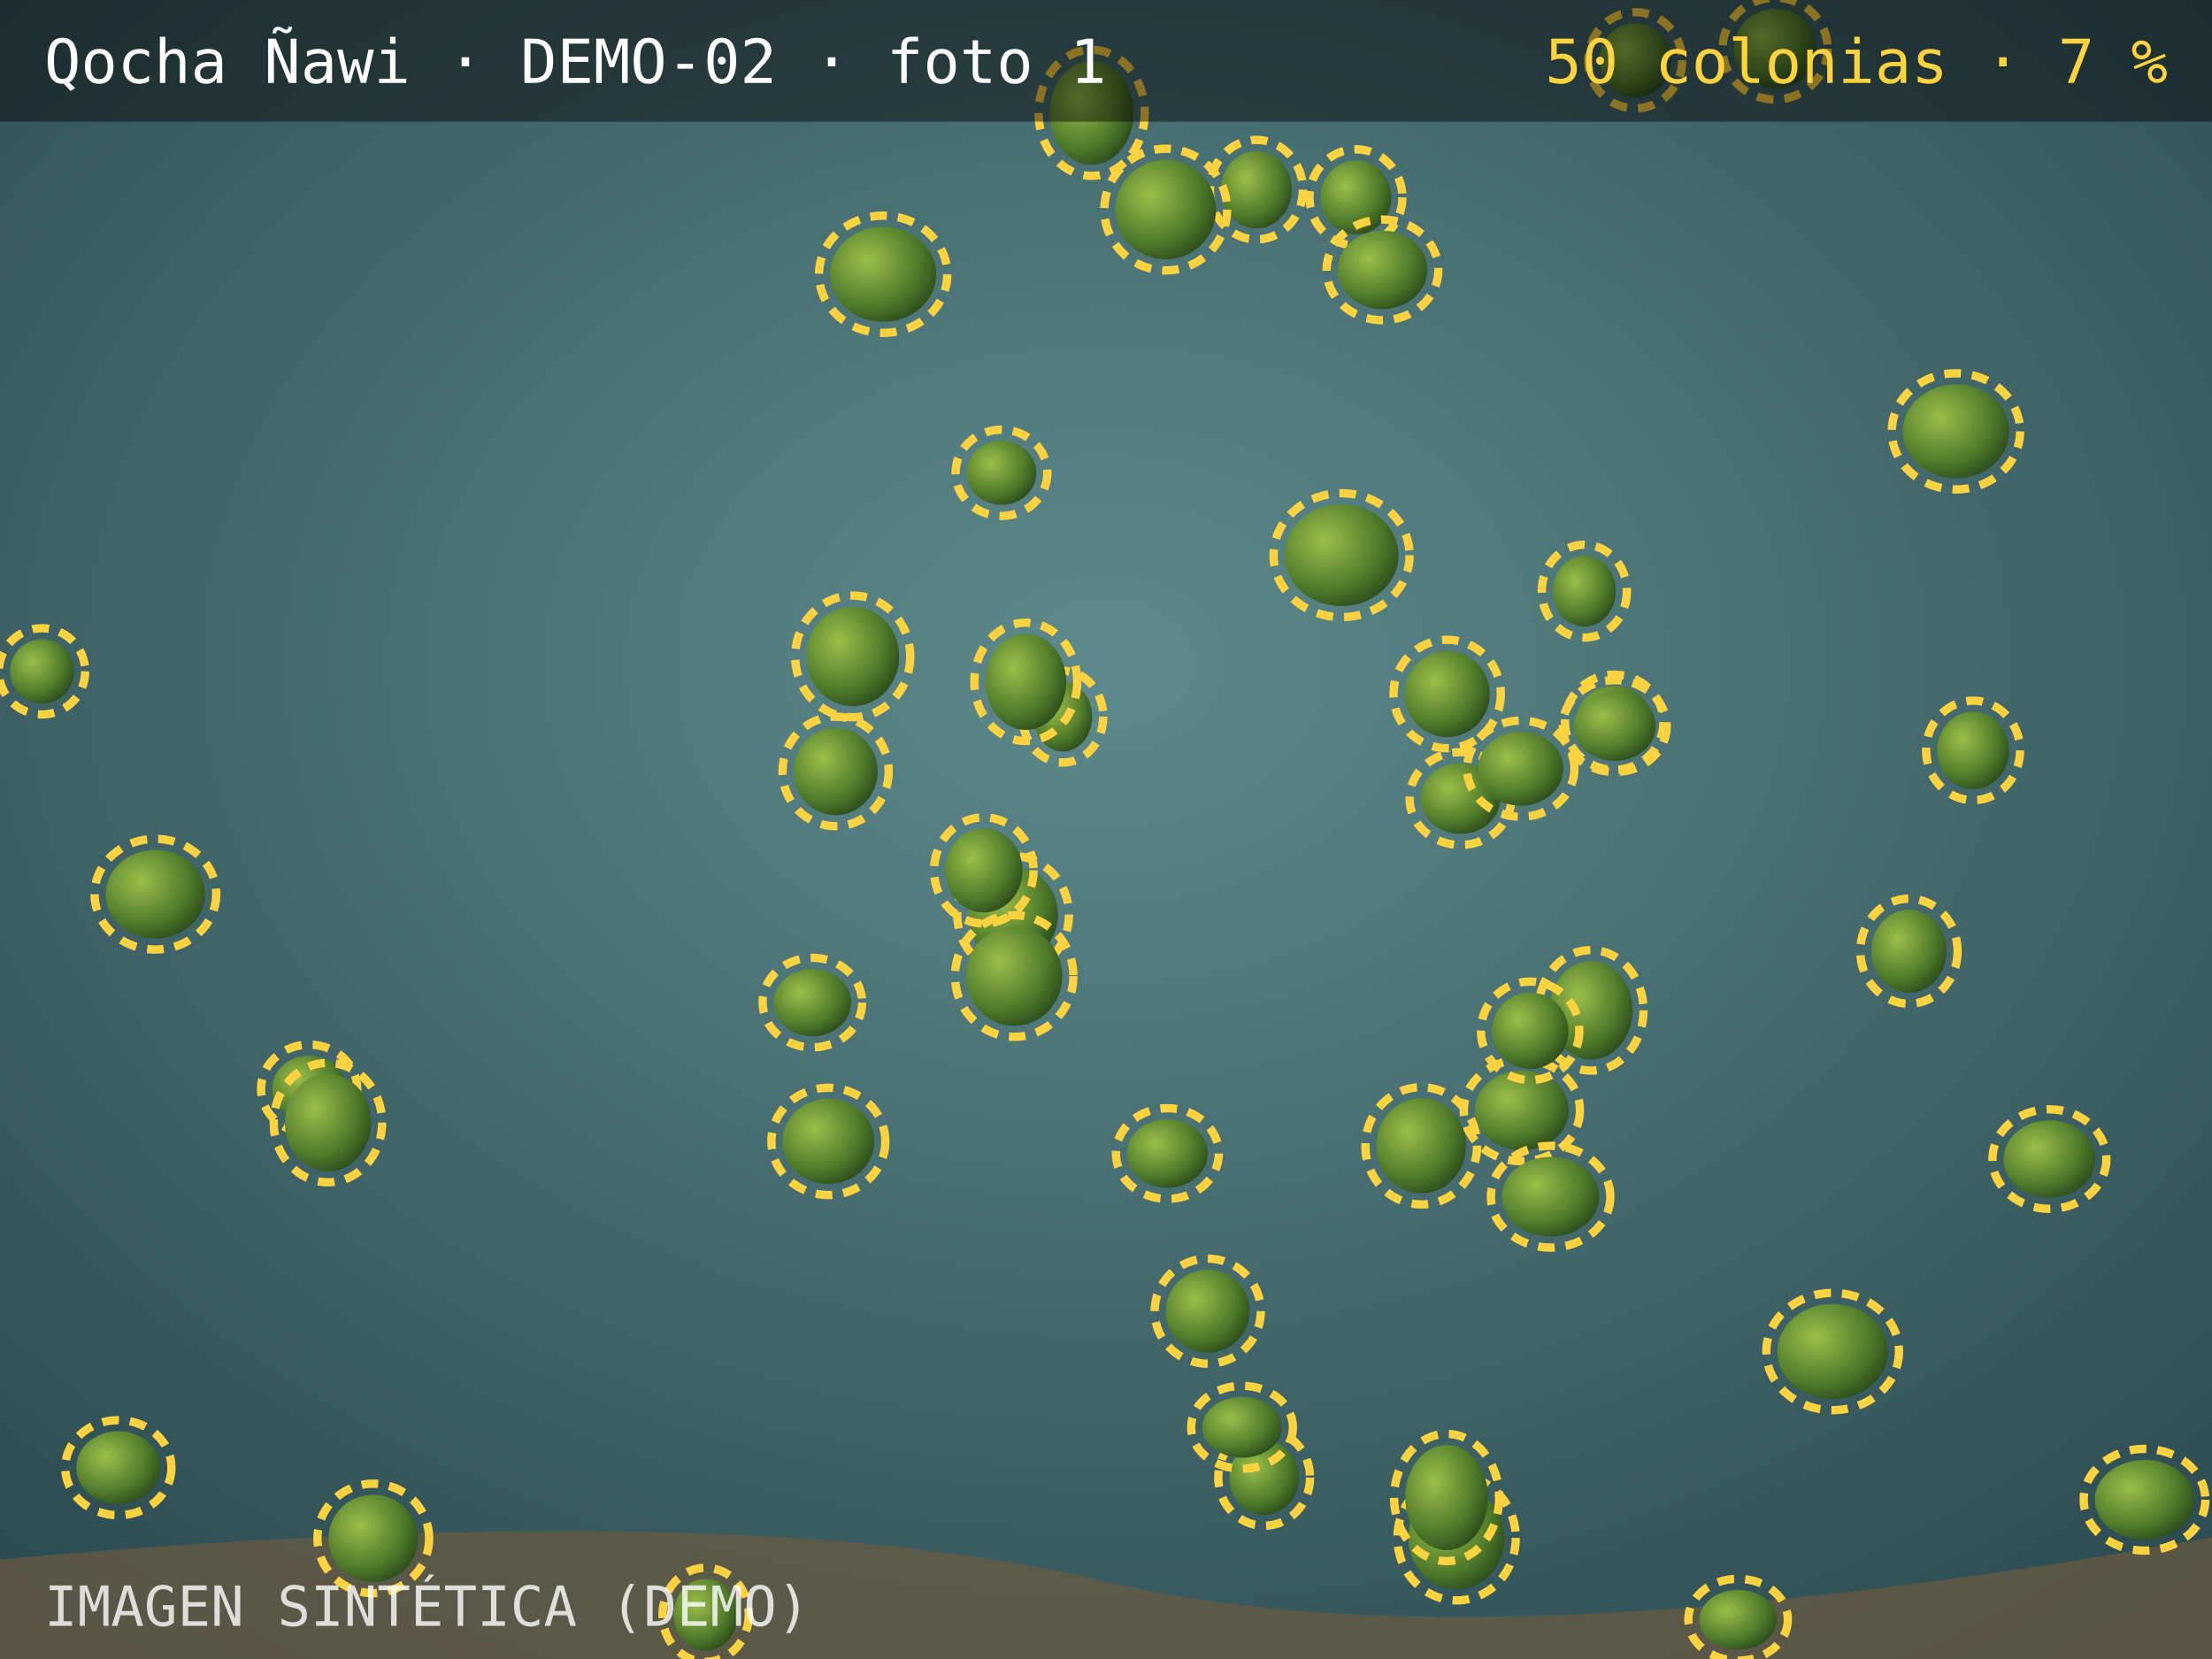
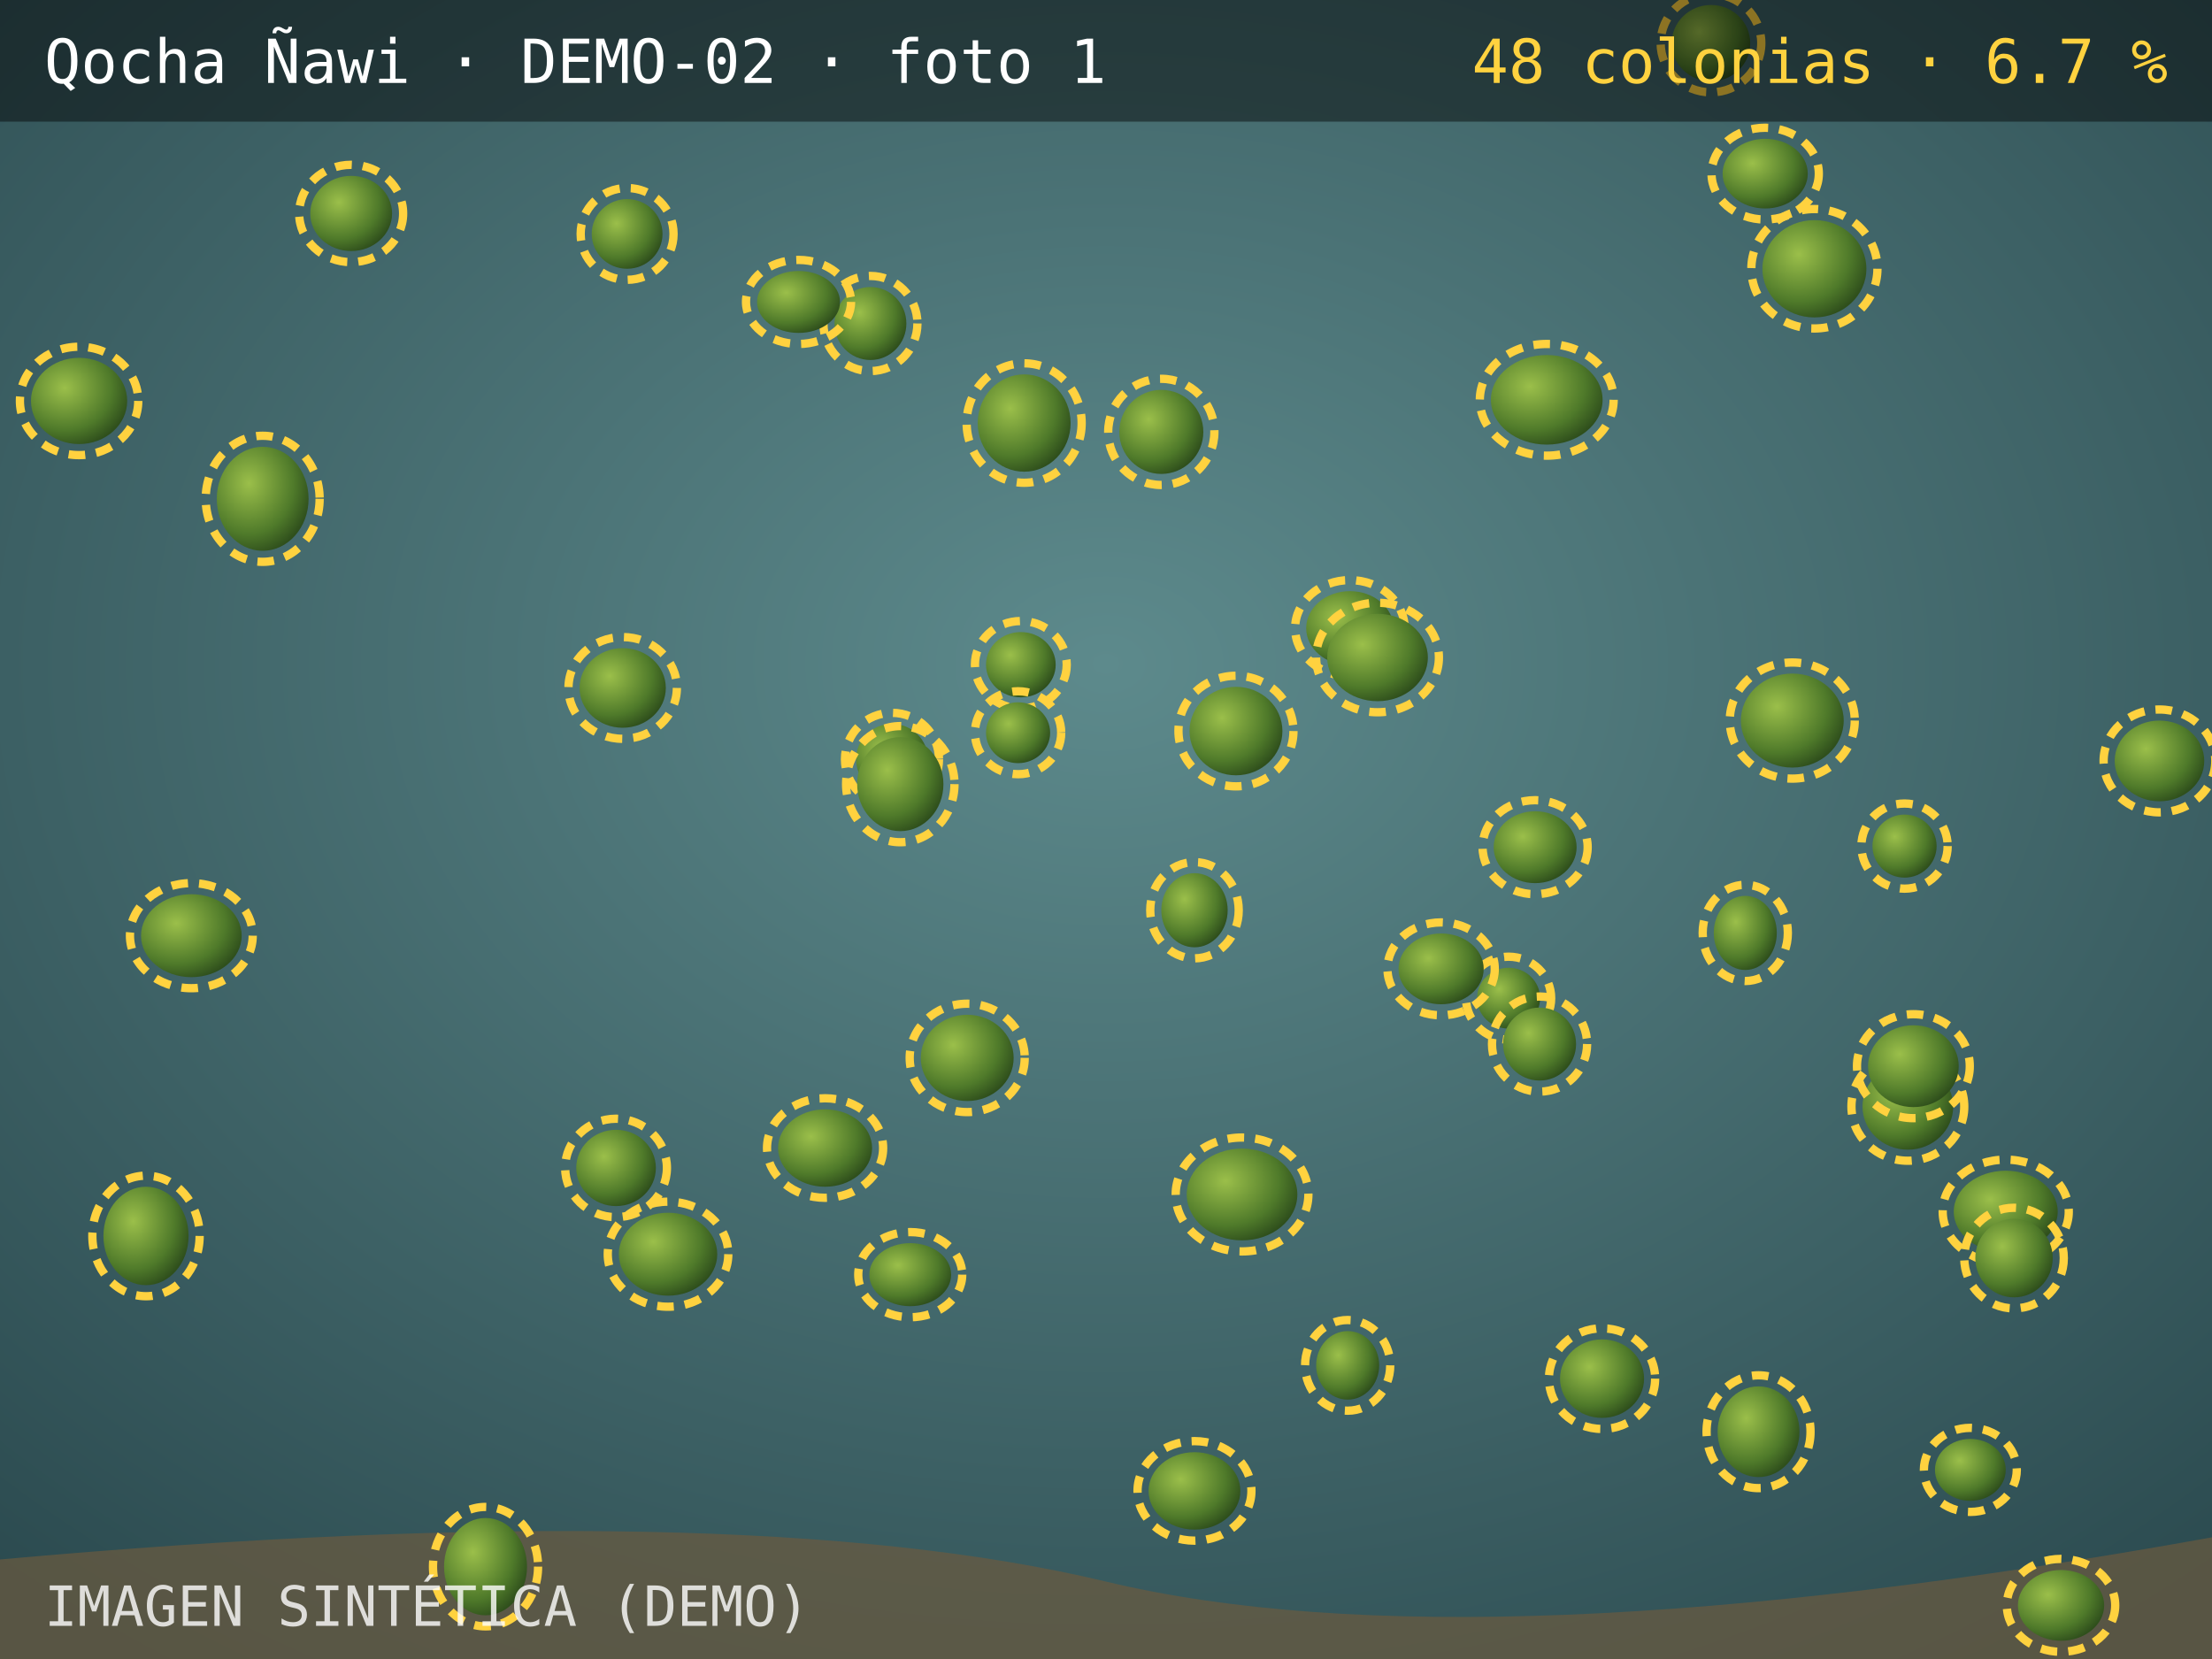
<svg xmlns="http://www.w3.org/2000/svg" viewBox="0 0 400 300">
  <defs>
    <radialGradient id="w" cx="50%" cy="40%" r="75%">
      <stop offset="0" stop-color="#5d8a8c" />
      <stop offset="1" stop-color="#2b4a4f" />
    </radialGradient>
    <radialGradient id="c" cx="35%" cy="35%" r="70%">
      <stop offset="0" stop-color="#9bbf4a" />
      <stop offset=".7" stop-color="#4f7a2a" />
      <stop offset="1" stop-color="#2f4f1c" />
    </radialGradient>
  </defs>
  <rect width="400" height="300" fill="url(#w)" />
  <path d="M0 282 Q 133.333 270 200 286 T 400 278 V 300 H 0 Z" fill="#6b5a3e" opacity=".7" />
  <g>
-     <ellipse cx="146.9" cy="181.3" rx="7" ry="6.1" fill="url(#c)" />
-     <ellipse cx="146.9" cy="181.3" rx="9" ry="8.1" fill="none" stroke="#ffd23f" stroke-width="1.5" stroke-dasharray="3 2" />
-   </g>
-   <g>
-     <ellipse cx="183.2" cy="165.4" rx="8.1" ry="8.6" fill="url(#c)" />
-     <ellipse cx="183.2" cy="165.4" rx="10.1" ry="10.6" fill="none" stroke="#ffd23f" stroke-width="1.5" stroke-dasharray="3 2" />
-   </g>
-   <g>
-     <ellipse cx="67.5" cy="278.2" rx="8.1" ry="7.9" fill="url(#c)" />
-     <ellipse cx="67.5" cy="278.2" rx="10.1" ry="9.9" fill="none" stroke="#ffd23f" stroke-width="1.5" stroke-dasharray="3 2" />
-   </g>
-   <g>
-     <ellipse cx="321" cy="8.8" rx="7.5" ry="7.2" fill="url(#c)" />
-     <ellipse cx="321" cy="8.8" rx="9.5" ry="9.2" fill="none" stroke="#ffd23f" stroke-width="1.5" stroke-dasharray="3 2" />
-   </g>
-   <g>
-     <ellipse cx="192.2" cy="129.6" rx="5.3" ry="6.3" fill="url(#c)" />
-     <ellipse cx="192.2" cy="129.6" rx="7.3" ry="8.3" fill="none" stroke="#ffd23f" stroke-width="1.5" stroke-dasharray="3 2" />
-   </g>
-   <g>
-     <ellipse cx="353.7" cy="78" rx="9.6" ry="8.5" fill="url(#c)" />
-     <ellipse cx="353.7" cy="78" rx="11.6" ry="10.5" fill="none" stroke="#ffd23f" stroke-width="1.5" stroke-dasharray="3 2" />
-   </g>
-   <g>
-     <ellipse cx="291.9" cy="130.6" rx="6.9" ry="6.6" fill="url(#c)" />
-     <ellipse cx="291.9" cy="130.6" rx="8.9" ry="8.6" fill="none" stroke="#ffd23f" stroke-width="1.5" stroke-dasharray="3 2" />
-   </g>
-   <g>
-     <ellipse cx="261.7" cy="125.5" rx="7.7" ry="7.8" fill="url(#c)" />
-     <ellipse cx="261.7" cy="125.5" rx="9.7" ry="9.8" fill="none" stroke="#ffd23f" stroke-width="1.5" stroke-dasharray="3 2" />
-   </g>
-   <g>
-     <ellipse cx="295.7" cy="10.9" rx="6.5" ry="6.7" fill="url(#c)" />
-     <ellipse cx="295.7" cy="10.9" rx="8.5" ry="8.7" fill="none" stroke="#ffd23f" stroke-width="1.5" stroke-dasharray="3 2" />
-   </g>
-   <g>
-     <ellipse cx="228.6" cy="267.2" rx="6.3" ry="6.7" fill="url(#c)" />
-     <ellipse cx="228.6" cy="267.2" rx="8.3" ry="8.7" fill="none" stroke="#ffd23f" stroke-width="1.5" stroke-dasharray="3 2" />
-   </g>
-   <g>
-     <ellipse cx="149.8" cy="206.4" rx="8.3" ry="7.7" fill="url(#c)" />
-     <ellipse cx="149.8" cy="206.4" rx="10.3" ry="9.7" fill="none" stroke="#ffd23f" stroke-width="1.5" stroke-dasharray="3 2" />
-   </g>
-   <g>
-     <ellipse cx="345.2" cy="172" rx="6.8" ry="7.5" fill="url(#c)" />
-     <ellipse cx="345.2" cy="172" rx="8.8" ry="9.5" fill="none" stroke="#ffd23f" stroke-width="1.5" stroke-dasharray="3 2" />
-   </g>
-   <g>
-     <ellipse cx="55.9" cy="196.9" rx="6.7" ry="6" fill="url(#c)" />
-     <ellipse cx="55.9" cy="196.9" rx="8.7" ry="8" fill="none" stroke="#ffd23f" stroke-width="1.5" stroke-dasharray="3 2" />
-   </g>
-   <g>
-     <ellipse cx="264.1" cy="144.4" rx="7.2" ry="6.4" fill="url(#c)" />
-     <ellipse cx="264.1" cy="144.4" rx="9.2" ry="8.4" fill="none" stroke="#ffd23f" stroke-width="1.5" stroke-dasharray="3 2" />
-   </g>
-   <g>
-     <ellipse cx="245.2" cy="35.7" rx="6.4" ry="6.7" fill="url(#c)" />
-     <ellipse cx="245.2" cy="35.7" rx="8.4" ry="8.7" fill="none" stroke="#ffd23f" stroke-width="1.5" stroke-dasharray="3 2" />
-   </g>
-   <g>
-     <ellipse cx="227.2" cy="34.3" rx="6.4" ry="7" fill="url(#c)" />
-     <ellipse cx="227.2" cy="34.3" rx="8.4" ry="9" fill="none" stroke="#ffd23f" stroke-width="1.5" stroke-dasharray="3 2" />
-   </g>
-   <g>
-     <ellipse cx="275.2" cy="200.8" rx="8.5" ry="7.2" fill="url(#c)" />
-     <ellipse cx="275.2" cy="200.8" rx="10.5" ry="9.2" fill="none" stroke="#ffd23f" stroke-width="1.5" stroke-dasharray="3 2" />
-   </g>
-   <g>
-     <ellipse cx="286.5" cy="106.9" rx="5.7" ry="6.4" fill="url(#c)" />
-     <ellipse cx="286.5" cy="106.9" rx="7.7" ry="8.4" fill="none" stroke="#ffd23f" stroke-width="1.5" stroke-dasharray="3 2" />
-   </g>
-   <g>
-     <ellipse cx="185.5" cy="123.3" rx="7.3" ry="8.7" fill="url(#c)" />
-     <ellipse cx="185.5" cy="123.3" rx="9.3" ry="10.7" fill="none" stroke="#ffd23f" stroke-width="1.5" stroke-dasharray="3 2" />
-   </g>
-   <g>
-     <ellipse cx="263.4" cy="278.1" rx="8.7" ry="9.3" fill="url(#c)" />
-     <ellipse cx="263.4" cy="278.1" rx="10.7" ry="11.3" fill="none" stroke="#ffd23f" stroke-width="1.5" stroke-dasharray="3 2" />
-   </g>
-   <g>
-     <ellipse cx="197.4" cy="20.4" rx="7.6" ry="9.4" fill="url(#c)" />
-     <ellipse cx="197.4" cy="20.4" rx="9.6" ry="11.4" fill="none" stroke="#ffd23f" stroke-width="1.5" stroke-dasharray="3 2" />
-   </g>
-   <g>
-     <ellipse cx="356.8" cy="135.7" rx="6.5" ry="7" fill="url(#c)" />
-     <ellipse cx="356.8" cy="135.7" rx="8.5" ry="9" fill="none" stroke="#ffd23f" stroke-width="1.5" stroke-dasharray="3 2" />
-   </g>
-   <g>
-     <ellipse cx="242.6" cy="100.4" rx="10.3" ry="9.2" fill="url(#c)" />
-     <ellipse cx="242.6" cy="100.4" rx="12.3" ry="11.2" fill="none" stroke="#ffd23f" stroke-width="1.5" stroke-dasharray="3 2" />
-   </g>
-   <g>
-     <ellipse cx="210.8" cy="37.9" rx="9.1" ry="9" fill="url(#c)" />
-     <ellipse cx="210.8" cy="37.9" rx="11.1" ry="11" fill="none" stroke="#ffd23f" stroke-width="1.5" stroke-dasharray="3 2" />
-   </g>
-   <g>
-     <ellipse cx="183.4" cy="176.5" rx="8.7" ry="9" fill="url(#c)" />
-     <ellipse cx="183.4" cy="176.5" rx="10.7" ry="11" fill="none" stroke="#ffd23f" stroke-width="1.5" stroke-dasharray="3 2" />
-   </g>
-   <g>
-     <ellipse cx="127.6" cy="292" rx="5.8" ry="6.5" fill="url(#c)" />
-     <ellipse cx="127.6" cy="292" rx="7.8" ry="8.5" fill="none" stroke="#ffd23f" stroke-width="1.5" stroke-dasharray="3 2" />
-   </g>
-   <g>
-     <ellipse cx="151.1" cy="139.5" rx="7.6" ry="7.9" fill="url(#c)" />
-     <ellipse cx="151.1" cy="139.5" rx="9.6" ry="9.9" fill="none" stroke="#ffd23f" stroke-width="1.5" stroke-dasharray="3 2" />
-   </g>
-   <g>
-     <ellipse cx="159.7" cy="49.6" rx="9.6" ry="8.6" fill="url(#c)" />
-     <ellipse cx="159.7" cy="49.6" rx="11.6" ry="10.6" fill="none" stroke="#ffd23f" stroke-width="1.5" stroke-dasharray="3 2" />
-   </g>
-   <g>
-     <ellipse cx="287.7" cy="182.7" rx="7.5" ry="8.9" fill="url(#c)" />
-     <ellipse cx="287.7" cy="182.7" rx="9.5" ry="10.9" fill="none" stroke="#ffd23f" stroke-width="1.5" stroke-dasharray="3 2" />
-   </g>
-   <g>
-     <ellipse cx="370.6" cy="209.6" rx="8.3" ry="7" fill="url(#c)" />
-     <ellipse cx="370.6" cy="209.6" rx="10.3" ry="9" fill="none" stroke="#ffd23f" stroke-width="1.5" stroke-dasharray="3 2" />
-   </g>
-   <g>
-     <ellipse cx="224.6" cy="258.1" rx="7.2" ry="5.5" fill="url(#c)" />
-     <ellipse cx="224.6" cy="258.1" rx="9.2" ry="7.5" fill="none" stroke="#ffd23f" stroke-width="1.5" stroke-dasharray="3 2" />
-   </g>
-   <g>
-     <ellipse cx="28.1" cy="161.7" rx="9" ry="8" fill="url(#c)" />
-     <ellipse cx="28.1" cy="161.7" rx="11" ry="10" fill="none" stroke="#ffd23f" stroke-width="1.5" stroke-dasharray="3 2" />
-   </g>
-   <g>
-     <ellipse cx="387.8" cy="271.2" rx="9" ry="7.2" fill="url(#c)" />
-     <ellipse cx="387.8" cy="271.2" rx="11" ry="9.2" fill="none" stroke="#ffd23f" stroke-width="1.5" stroke-dasharray="3 2" />
-   </g>
-   <g>
-     <ellipse cx="154.2" cy="118.7" rx="8.4" ry="9" fill="url(#c)" />
-     <ellipse cx="154.2" cy="118.7" rx="10.4" ry="11" fill="none" stroke="#ffd23f" stroke-width="1.5" stroke-dasharray="3 2" />
-   </g>
-   <g>
-     <ellipse cx="7.6" cy="121.4" rx="5.8" ry="5.8" fill="url(#c)" />
-     <ellipse cx="7.6" cy="121.4" rx="7.8" ry="7.8" fill="none" stroke="#ffd23f" stroke-width="1.5" stroke-dasharray="3 2" />
-   </g>
-   <g>
-     <ellipse cx="275" cy="139" rx="7.7" ry="6.7" fill="url(#c)" />
-     <ellipse cx="275" cy="139" rx="9.7" ry="8.7" fill="none" stroke="#ffd23f" stroke-width="1.5" stroke-dasharray="3 2" />
-   </g>
-   <g>
-     <ellipse cx="292" cy="131.3" rx="7.4" ry="6.3" fill="url(#c)" />
-     <ellipse cx="292" cy="131.3" rx="9.4" ry="8.3" fill="none" stroke="#ffd23f" stroke-width="1.5" stroke-dasharray="3 2" />
-   </g>
-   <g>
-     <ellipse cx="218.4" cy="237.1" rx="7.6" ry="7.5" fill="url(#c)" />
-     <ellipse cx="218.4" cy="237.1" rx="9.6" ry="9.5" fill="none" stroke="#ffd23f" stroke-width="1.5" stroke-dasharray="3 2" />
-   </g>
-   <g>
-     <ellipse cx="59.3" cy="203" rx="7.8" ry="8.8" fill="url(#c)" />
-     <ellipse cx="59.3" cy="203" rx="9.8" ry="10.8" fill="none" stroke="#ffd23f" stroke-width="1.5" stroke-dasharray="3 2" />
-   </g>
-   <g>
-     <ellipse cx="280.4" cy="216.4" rx="8.8" ry="7.2" fill="url(#c)" />
-     <ellipse cx="280.4" cy="216.4" rx="10.8" ry="9.2" fill="none" stroke="#ffd23f" stroke-width="1.5" stroke-dasharray="3 2" />
-   </g>
-   <g>
-     <ellipse cx="261.6" cy="270.8" rx="7.5" ry="9.5" fill="url(#c)" />
-     <ellipse cx="261.6" cy="270.8" rx="9.5" ry="11.5" fill="none" stroke="#ffd23f" stroke-width="1.5" stroke-dasharray="3 2" />
-   </g>
-   <g>
-     <ellipse cx="257" cy="207.2" rx="8.1" ry="8.6" fill="url(#c)" />
-     <ellipse cx="257" cy="207.2" rx="10.1" ry="10.6" fill="none" stroke="#ffd23f" stroke-width="1.5" stroke-dasharray="3 2" />
-   </g>
-   <g>
-     <ellipse cx="250" cy="48.8" rx="8.1" ry="7.1" fill="url(#c)" />
-     <ellipse cx="250" cy="48.8" rx="10.1" ry="9.1" fill="none" stroke="#ffd23f" stroke-width="1.5" stroke-dasharray="3 2" />
-   </g>
-   <g>
-     <ellipse cx="211.1" cy="208.6" rx="7.3" ry="6.2" fill="url(#c)" />
-     <ellipse cx="211.1" cy="208.6" rx="9.3" ry="8.2" fill="none" stroke="#ffd23f" stroke-width="1.5" stroke-dasharray="3 2" />
-   </g>
-   <g>
-     <ellipse cx="276.7" cy="186.4" rx="6.9" ry="6.9" fill="url(#c)" />
-     <ellipse cx="276.7" cy="186.4" rx="8.9" ry="8.9" fill="none" stroke="#ffd23f" stroke-width="1.5" stroke-dasharray="3 2" />
-   </g>
-   <g>
-     <ellipse cx="177.9" cy="157.4" rx="7" ry="7.6" fill="url(#c)" />
-     <ellipse cx="177.9" cy="157.4" rx="9" ry="9.6" fill="none" stroke="#ffd23f" stroke-width="1.5" stroke-dasharray="3 2" />
-   </g>
-   <g>
-     <ellipse cx="21.4" cy="265.4" rx="7.6" ry="6.6" fill="url(#c)" />
-     <ellipse cx="21.4" cy="265.4" rx="9.6" ry="8.6" fill="none" stroke="#ffd23f" stroke-width="1.5" stroke-dasharray="3 2" />
-   </g>
-   <g>
-     <ellipse cx="331.4" cy="244.4" rx="10" ry="8.6" fill="url(#c)" />
-     <ellipse cx="331.4" cy="244.4" rx="12" ry="10.6" fill="none" stroke="#ffd23f" stroke-width="1.5" stroke-dasharray="3 2" />
-   </g>
-   <g>
-     <ellipse cx="181.1" cy="85.5" rx="6.3" ry="5.8" fill="url(#c)" />
-     <ellipse cx="181.1" cy="85.5" rx="8.3" ry="7.8" fill="none" stroke="#ffd23f" stroke-width="1.5" stroke-dasharray="3 2" />
-   </g>
-   <g>
-     <ellipse cx="314.3" cy="292.9" rx="7" ry="5.4" fill="url(#c)" />
-     <ellipse cx="314.3" cy="292.9" rx="9" ry="7.4" fill="none" stroke="#ffd23f" stroke-width="1.5" stroke-dasharray="3 2" />
+     <ellipse cx="244.1" cy="113.6" rx="7.9" ry="6.7" fill="url(#c)" />
+     <ellipse cx="244.1" cy="113.6" rx="9.9" ry="8.7" fill="none" stroke="#ffd23f" stroke-width="1.5" stroke-dasharray="3 2" />
+   </g>
+   <g>
+     <ellipse cx="279.7" cy="72.3" rx="10.1" ry="8.1" fill="url(#c)" />
+     <ellipse cx="279.7" cy="72.3" rx="12.1" ry="10.1" fill="none" stroke="#ffd23f" stroke-width="1.5" stroke-dasharray="3 2" />
+   </g>
+   <g>
+     <ellipse cx="345" cy="200.1" rx="8.2" ry="7.8" fill="url(#c)" />
+     <ellipse cx="345" cy="200.1" rx="10.2" ry="9.8" fill="none" stroke="#ffd23f" stroke-width="1.5" stroke-dasharray="3 2" />
+   </g>
+   <g>
+     <ellipse cx="216" cy="164.6" rx="6" ry="6.7" fill="url(#c)" />
+     <ellipse cx="216" cy="164.6" rx="8" ry="8.7" fill="none" stroke="#ffd23f" stroke-width="1.5" stroke-dasharray="3 2" />
+   </g>
+   <g>
+     <ellipse cx="362.7" cy="219.1" rx="9.4" ry="7.4" fill="url(#c)" />
+     <ellipse cx="362.7" cy="219.1" rx="11.4" ry="9.4" fill="none" stroke="#ffd23f" stroke-width="1.5" stroke-dasharray="3 2" />
+   </g>
+   <g>
+     <ellipse cx="157.4" cy="58.5" rx="6.5" ry="6.6" fill="url(#c)" />
+     <ellipse cx="157.4" cy="58.5" rx="8.5" ry="8.6" fill="none" stroke="#ffd23f" stroke-width="1.5" stroke-dasharray="3 2" />
+   </g>
+   <g>
+     <ellipse cx="161.3" cy="137.3" rx="6.5" ry="6.4" fill="url(#c)" />
+     <ellipse cx="161.3" cy="137.3" rx="8.5" ry="8.4" fill="none" stroke="#ffd23f" stroke-width="1.5" stroke-dasharray="3 2" />
+   </g>
+   <g>
+     <ellipse cx="185.2" cy="76.5" rx="8.4" ry="8.8" fill="url(#c)" />
+     <ellipse cx="185.2" cy="76.5" rx="10.4" ry="10.8" fill="none" stroke="#ffd23f" stroke-width="1.5" stroke-dasharray="3 2" />
+   </g>
+   <g>
+     <ellipse cx="174.9" cy="191.3" rx="8.4" ry="7.8" fill="url(#c)" />
+     <ellipse cx="174.9" cy="191.3" rx="10.4" ry="9.8" fill="none" stroke="#ffd23f" stroke-width="1.5" stroke-dasharray="3 2" />
+   </g>
+   <g>
+     <ellipse cx="318" cy="258.9" rx="7.4" ry="8.2" fill="url(#c)" />
+     <ellipse cx="318" cy="258.9" rx="9.4" ry="10.2" fill="none" stroke="#ffd23f" stroke-width="1.5" stroke-dasharray="3 2" />
+   </g>
+   <g>
+     <ellipse cx="272.8" cy="180.5" rx="5.7" ry="5.5" fill="url(#c)" />
+     <ellipse cx="272.8" cy="180.5" rx="7.7" ry="7.5" fill="none" stroke="#ffd23f" stroke-width="1.5" stroke-dasharray="3 2" />
+   </g>
+   <g>
+     <ellipse cx="289.7" cy="249.3" rx="7.6" ry="7.1" fill="url(#c)" />
+     <ellipse cx="289.7" cy="249.3" rx="9.6" ry="9.1" fill="none" stroke="#ffd23f" stroke-width="1.5" stroke-dasharray="3 2" />
+   </g>
+   <g>
+     <ellipse cx="364.2" cy="227.5" rx="7" ry="7.1" fill="url(#c)" />
+     <ellipse cx="364.2" cy="227.5" rx="9" ry="9.1" fill="none" stroke="#ffd23f" stroke-width="1.5" stroke-dasharray="3 2" />
+   </g>
+   <g>
+     <ellipse cx="277.6" cy="153.2" rx="7.5" ry="6.5" fill="url(#c)" />
+     <ellipse cx="277.6" cy="153.2" rx="9.5" ry="8.5" fill="none" stroke="#ffd23f" stroke-width="1.5" stroke-dasharray="3 2" />
+   </g>
+   <g>
+     <ellipse cx="63.5" cy="38.6" rx="7.4" ry="6.8" fill="url(#c)" />
+     <ellipse cx="63.5" cy="38.6" rx="9.4" ry="8.8" fill="none" stroke="#ffd23f" stroke-width="1.5" stroke-dasharray="3 2" />
+   </g>
+   <g>
+     <ellipse cx="278.4" cy="188.8" rx="6.6" ry="6.6" fill="url(#c)" />
+     <ellipse cx="278.4" cy="188.8" rx="8.6" ry="8.6" fill="none" stroke="#ffd23f" stroke-width="1.5" stroke-dasharray="3 2" />
+   </g>
+   <g>
+     <ellipse cx="249.1" cy="118.9" rx="9.1" ry="7.9" fill="url(#c)" />
+     <ellipse cx="249.1" cy="118.9" rx="11.1" ry="9.9" fill="none" stroke="#ffd23f" stroke-width="1.5" stroke-dasharray="3 2" />
+   </g>
+   <g>
+     <ellipse cx="210" cy="78.1" rx="7.6" ry="7.6" fill="url(#c)" />
+     <ellipse cx="210" cy="78.1" rx="9.6" ry="9.6" fill="none" stroke="#ffd23f" stroke-width="1.5" stroke-dasharray="3 2" />
+   </g>
+   <g>
+     <ellipse cx="356.3" cy="265.8" rx="6.4" ry="5.6" fill="url(#c)" />
+     <ellipse cx="356.3" cy="265.8" rx="8.4" ry="7.6" fill="none" stroke="#ffd23f" stroke-width="1.5" stroke-dasharray="3 2" />
+   </g>
+   <g>
+     <ellipse cx="328.1" cy="48.6" rx="9.4" ry="8.8" fill="url(#c)" />
+     <ellipse cx="328.1" cy="48.6" rx="11.4" ry="10.8" fill="none" stroke="#ffd23f" stroke-width="1.5" stroke-dasharray="3 2" />
+   </g>
+   <g>
+     <ellipse cx="113.4" cy="42.3" rx="6.4" ry="6.3" fill="url(#c)" />
+     <ellipse cx="113.4" cy="42.3" rx="8.4" ry="8.3" fill="none" stroke="#ffd23f" stroke-width="1.5" stroke-dasharray="3 2" />
+   </g>
+   <g>
+     <ellipse cx="390.5" cy="137.6" rx="8.1" ry="7.3" fill="url(#c)" />
+     <ellipse cx="390.5" cy="137.6" rx="10.1" ry="9.3" fill="none" stroke="#ffd23f" stroke-width="1.5" stroke-dasharray="3 2" />
+   </g>
+   <g>
+     <ellipse cx="164.6" cy="230.5" rx="7.4" ry="5.7" fill="url(#c)" />
+     <ellipse cx="164.6" cy="230.5" rx="9.4" ry="7.7" fill="none" stroke="#ffd23f" stroke-width="1.5" stroke-dasharray="3 2" />
+   </g>
+   <g>
+     <ellipse cx="111.4" cy="211.2" rx="7.2" ry="6.9" fill="url(#c)" />
+     <ellipse cx="111.4" cy="211.2" rx="9.2" ry="8.9" fill="none" stroke="#ffd23f" stroke-width="1.5" stroke-dasharray="3 2" />
+   </g>
+   <g>
+     <ellipse cx="26.4" cy="223.5" rx="7.7" ry="8.9" fill="url(#c)" />
+     <ellipse cx="26.4" cy="223.5" rx="9.7" ry="10.9" fill="none" stroke="#ffd23f" stroke-width="1.5" stroke-dasharray="3 2" />
+   </g>
+   <g>
+     <ellipse cx="149.2" cy="207.6" rx="8.5" ry="7" fill="url(#c)" />
+     <ellipse cx="149.2" cy="207.6" rx="10.5" ry="9" fill="none" stroke="#ffd23f" stroke-width="1.5" stroke-dasharray="3 2" />
+   </g>
+   <g>
+     <ellipse cx="14.3" cy="72.5" rx="8.7" ry="7.8" fill="url(#c)" />
+     <ellipse cx="14.3" cy="72.5" rx="10.7" ry="9.8" fill="none" stroke="#ffd23f" stroke-width="1.5" stroke-dasharray="3 2" />
+   </g>
+   <g>
+     <ellipse cx="319.2" cy="31.4" rx="7.7" ry="6.3" fill="url(#c)" />
+     <ellipse cx="319.2" cy="31.4" rx="9.7" ry="8.3" fill="none" stroke="#ffd23f" stroke-width="1.5" stroke-dasharray="3 2" />
+   </g>
+   <g>
+     <ellipse cx="260.6" cy="175.2" rx="7.7" ry="6.4" fill="url(#c)" />
+     <ellipse cx="260.6" cy="175.2" rx="9.7" ry="8.4" fill="none" stroke="#ffd23f" stroke-width="1.5" stroke-dasharray="3 2" />
+   </g>
+   <g>
+     <ellipse cx="184.6" cy="120.2" rx="6.3" ry="5.9" fill="url(#c)" />
+     <ellipse cx="184.6" cy="120.2" rx="8.3" ry="7.9" fill="none" stroke="#ffd23f" stroke-width="1.5" stroke-dasharray="3 2" />
+   </g>
+   <g>
+     <ellipse cx="144.4" cy="54.6" rx="7.5" ry="5.6" fill="url(#c)" />
+     <ellipse cx="144.4" cy="54.6" rx="9.5" ry="7.6" fill="none" stroke="#ffd23f" stroke-width="1.5" stroke-dasharray="3 2" />
+   </g>
+   <g>
+     <ellipse cx="184.1" cy="132.5" rx="5.8" ry="5.5" fill="url(#c)" />
+     <ellipse cx="184.1" cy="132.5" rx="7.8" ry="7.5" fill="none" stroke="#ffd23f" stroke-width="1.5" stroke-dasharray="3 2" />
+   </g>
+   <g>
+     <ellipse cx="324.1" cy="130.3" rx="9.3" ry="8.5" fill="url(#c)" />
+     <ellipse cx="324.1" cy="130.3" rx="11.3" ry="10.5" fill="none" stroke="#ffd23f" stroke-width="1.5" stroke-dasharray="3 2" />
+   </g>
+   <g>
+     <ellipse cx="309.4" cy="7.8" rx="7.1" ry="6.9" fill="url(#c)" />
+     <ellipse cx="309.4" cy="7.8" rx="9.1" ry="8.9" fill="none" stroke="#ffd23f" stroke-width="1.5" stroke-dasharray="3 2" />
+   </g>
+   <g>
+     <ellipse cx="216" cy="269.6" rx="8.3" ry="7" fill="url(#c)" />
+     <ellipse cx="216" cy="269.6" rx="10.3" ry="9" fill="none" stroke="#ffd23f" stroke-width="1.5" stroke-dasharray="3 2" />
+   </g>
+   <g>
+     <ellipse cx="344.4" cy="153" rx="5.8" ry="5.7" fill="url(#c)" />
+     <ellipse cx="344.4" cy="153" rx="7.8" ry="7.7" fill="none" stroke="#ffd23f" stroke-width="1.5" stroke-dasharray="3 2" />
+   </g>
+   <g>
+     <ellipse cx="346" cy="192.8" rx="8.2" ry="7.4" fill="url(#c)" />
+     <ellipse cx="346" cy="192.8" rx="10.2" ry="9.4" fill="none" stroke="#ffd23f" stroke-width="1.5" stroke-dasharray="3 2" />
+   </g>
+   <g>
+     <ellipse cx="223.5" cy="132.2" rx="8.4" ry="8" fill="url(#c)" />
+     <ellipse cx="223.5" cy="132.2" rx="10.4" ry="10" fill="none" stroke="#ffd23f" stroke-width="1.5" stroke-dasharray="3 2" />
+   </g>
+   <g>
+     <ellipse cx="34.6" cy="169.2" rx="9.1" ry="7.5" fill="url(#c)" />
+     <ellipse cx="34.6" cy="169.2" rx="11.1" ry="9.5" fill="none" stroke="#ffd23f" stroke-width="1.5" stroke-dasharray="3 2" />
+   </g>
+   <g>
+     <ellipse cx="372.7" cy="290.3" rx="7.8" ry="6.4" fill="url(#c)" />
+     <ellipse cx="372.7" cy="290.3" rx="9.8" ry="8.4" fill="none" stroke="#ffd23f" stroke-width="1.5" stroke-dasharray="3 2" />
+   </g>
+   <g>
+     <ellipse cx="87.8" cy="283.3" rx="7.5" ry="8.8" fill="url(#c)" />
+     <ellipse cx="87.8" cy="283.3" rx="9.5" ry="10.8" fill="none" stroke="#ffd23f" stroke-width="1.5" stroke-dasharray="3 2" />
+   </g>
+   <g>
+     <ellipse cx="224.6" cy="216" rx="10" ry="8.3" fill="url(#c)" />
+     <ellipse cx="224.6" cy="216" rx="12" ry="10.3" fill="none" stroke="#ffd23f" stroke-width="1.5" stroke-dasharray="3 2" />
+   </g>
+   <g>
+     <ellipse cx="315.6" cy="168.7" rx="5.7" ry="6.7" fill="url(#c)" />
+     <ellipse cx="315.6" cy="168.7" rx="7.7" ry="8.7" fill="none" stroke="#ffd23f" stroke-width="1.5" stroke-dasharray="3 2" />
+   </g>
+   <g>
+     <ellipse cx="162.8" cy="141.8" rx="7.8" ry="8.5" fill="url(#c)" />
+     <ellipse cx="162.8" cy="141.8" rx="9.8" ry="10.5" fill="none" stroke="#ffd23f" stroke-width="1.5" stroke-dasharray="3 2" />
+   </g>
+   <g>
+     <ellipse cx="47.5" cy="90.2" rx="8.3" ry="9.4" fill="url(#c)" />
+     <ellipse cx="47.5" cy="90.2" rx="10.3" ry="11.4" fill="none" stroke="#ffd23f" stroke-width="1.5" stroke-dasharray="3 2" />
+   </g>
+   <g>
+     <ellipse cx="120.8" cy="226.8" rx="8.9" ry="7.5" fill="url(#c)" />
+     <ellipse cx="120.8" cy="226.8" rx="10.9" ry="9.5" fill="none" stroke="#ffd23f" stroke-width="1.5" stroke-dasharray="3 2" />
+   </g>
+   <g>
+     <ellipse cx="112.6" cy="124.4" rx="7.8" ry="7.2" fill="url(#c)" />
+     <ellipse cx="112.6" cy="124.4" rx="9.8" ry="9.2" fill="none" stroke="#ffd23f" stroke-width="1.5" stroke-dasharray="3 2" />
+   </g>
+   <g>
+     <ellipse cx="243.7" cy="246.9" rx="5.7" ry="6.2" fill="url(#c)" />
+     <ellipse cx="243.7" cy="246.9" rx="7.7" ry="8.2" fill="none" stroke="#ffd23f" stroke-width="1.5" stroke-dasharray="3 2" />
  </g>
  <rect x="0" y="0" width="400" height="22" fill="#000" opacity=".45" />
  <text x="8" y="15" font-family="monospace" font-size="11" fill="#fff">Qocha Ñawi · DEMO-02 · foto 1</text>
-   <text x="392" y="15" font-family="monospace" font-size="11" fill="#ffd23f" text-anchor="end">50 colonias · 7 %</text>
+   <text x="392" y="15" font-family="monospace" font-size="11" fill="#ffd23f" text-anchor="end">48 colonias · 6.7 %</text>
  <text x="8" y="294" font-family="monospace" font-size="10" fill="#fff" opacity=".8">IMAGEN SINTÉTICA (DEMO)</text>
</svg>
